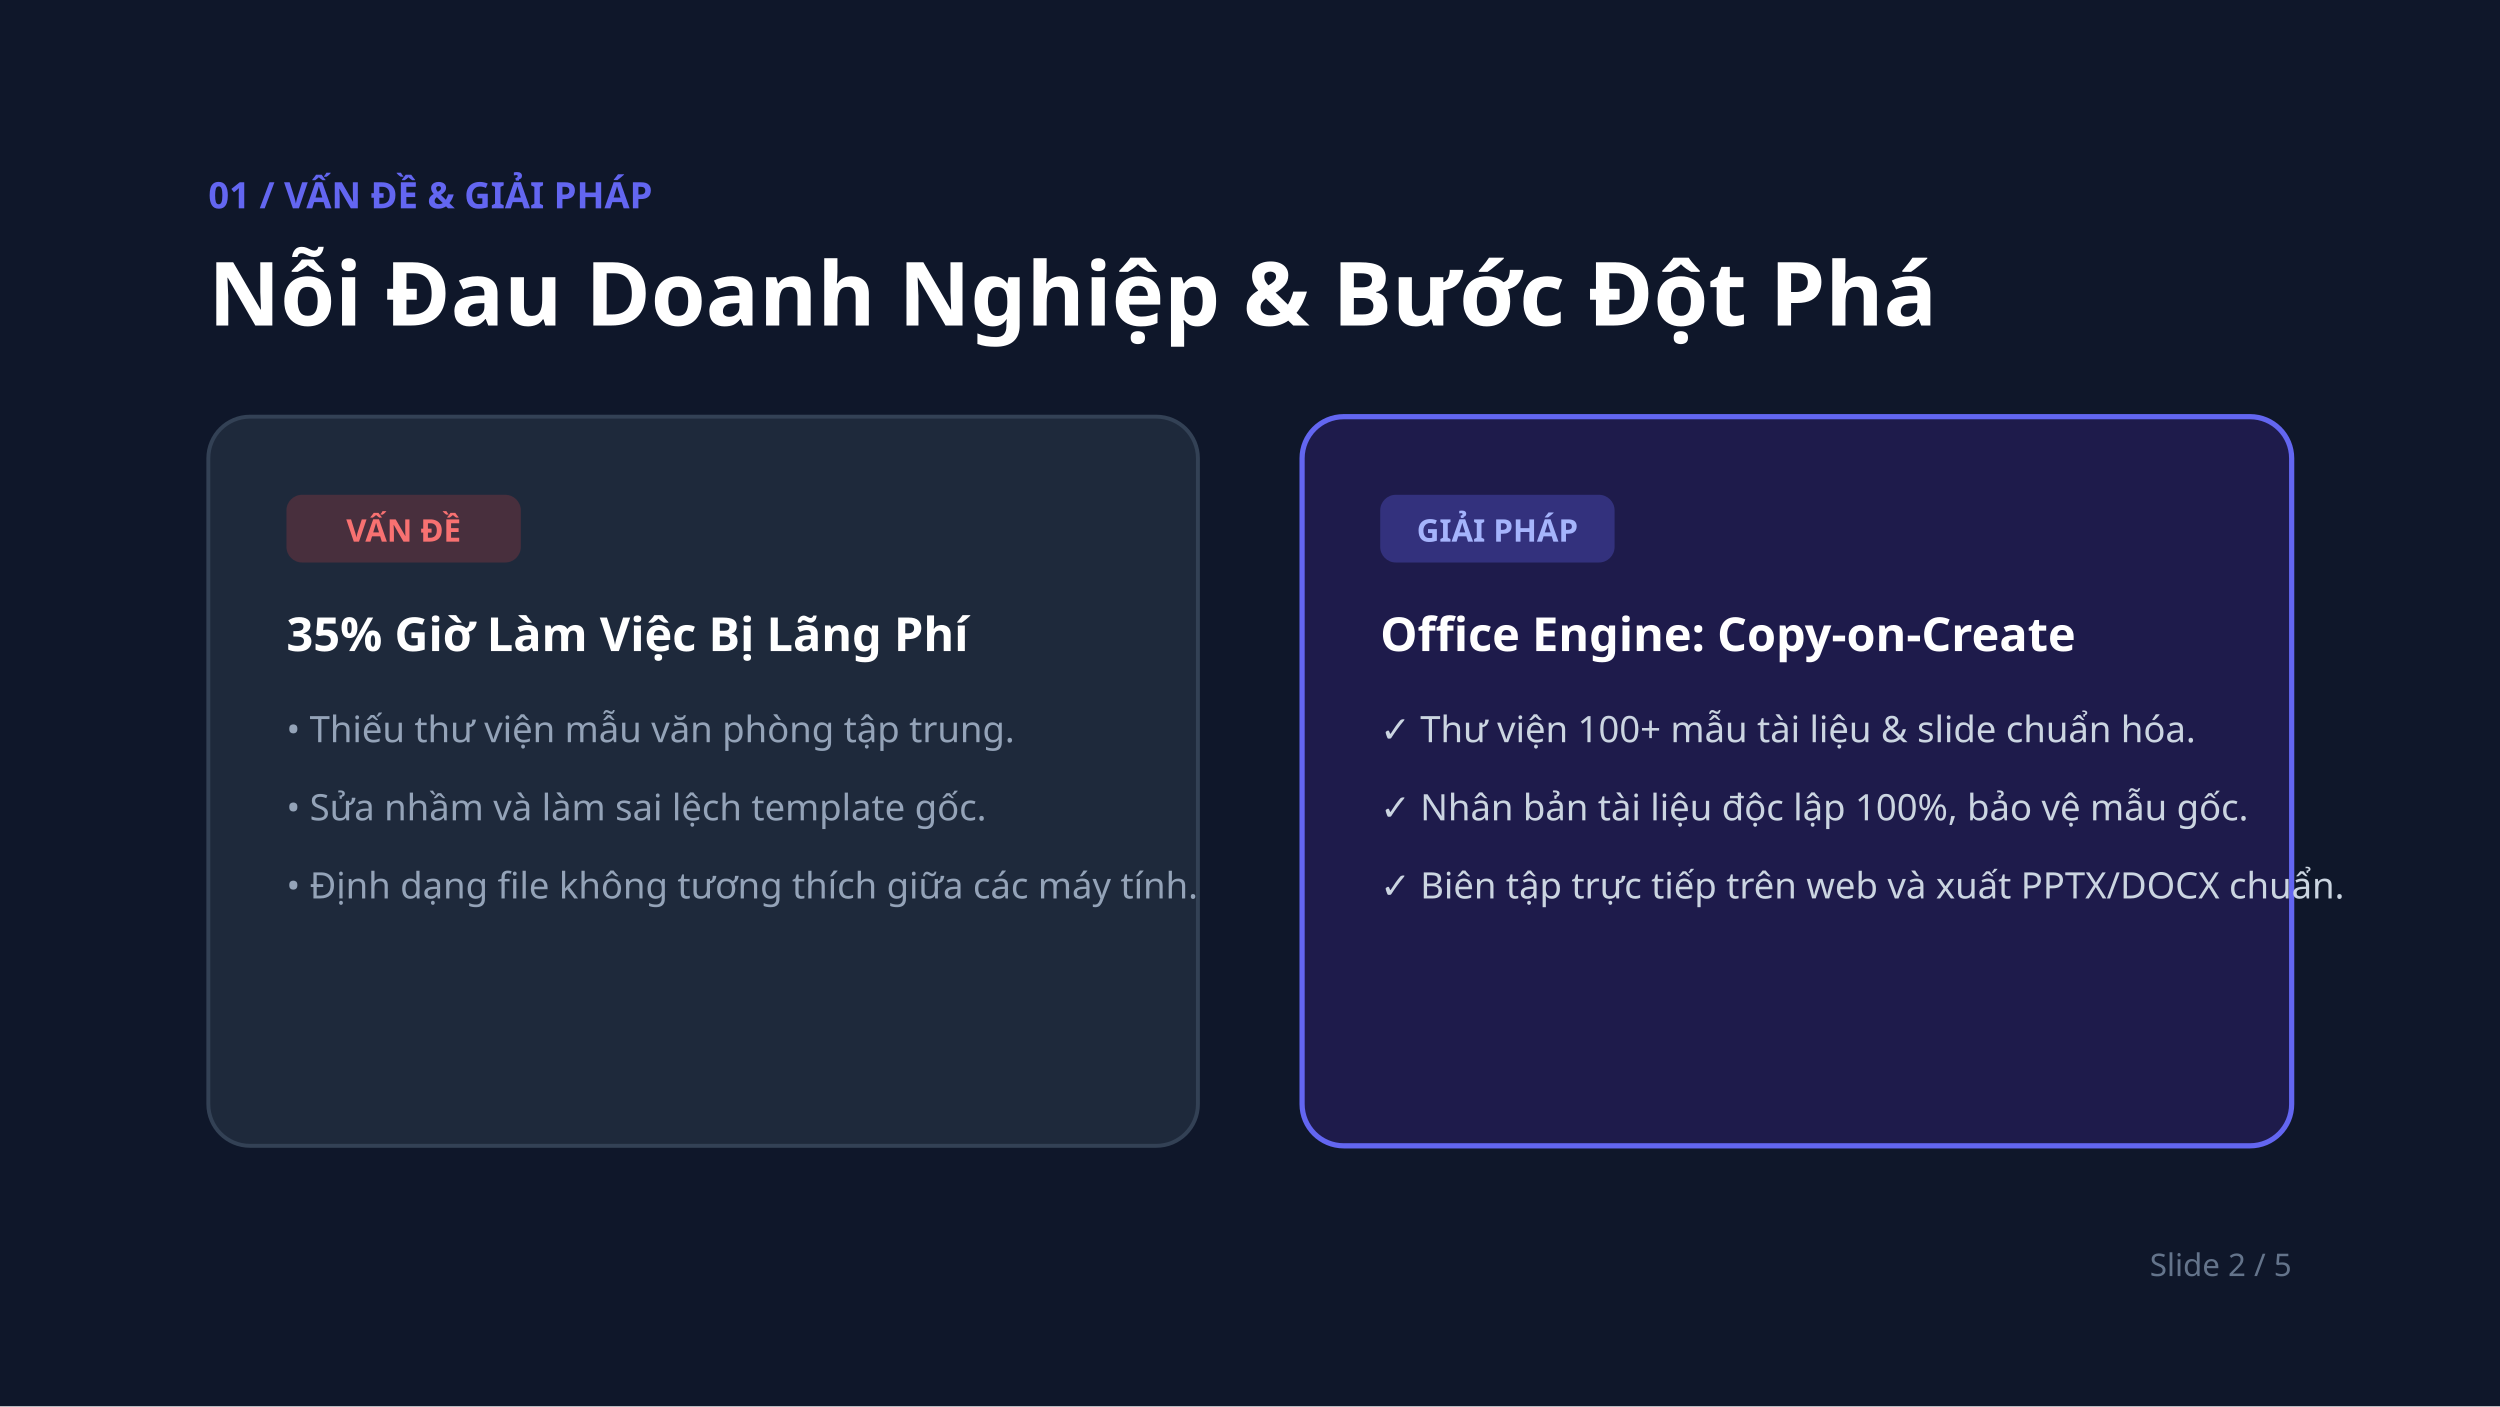
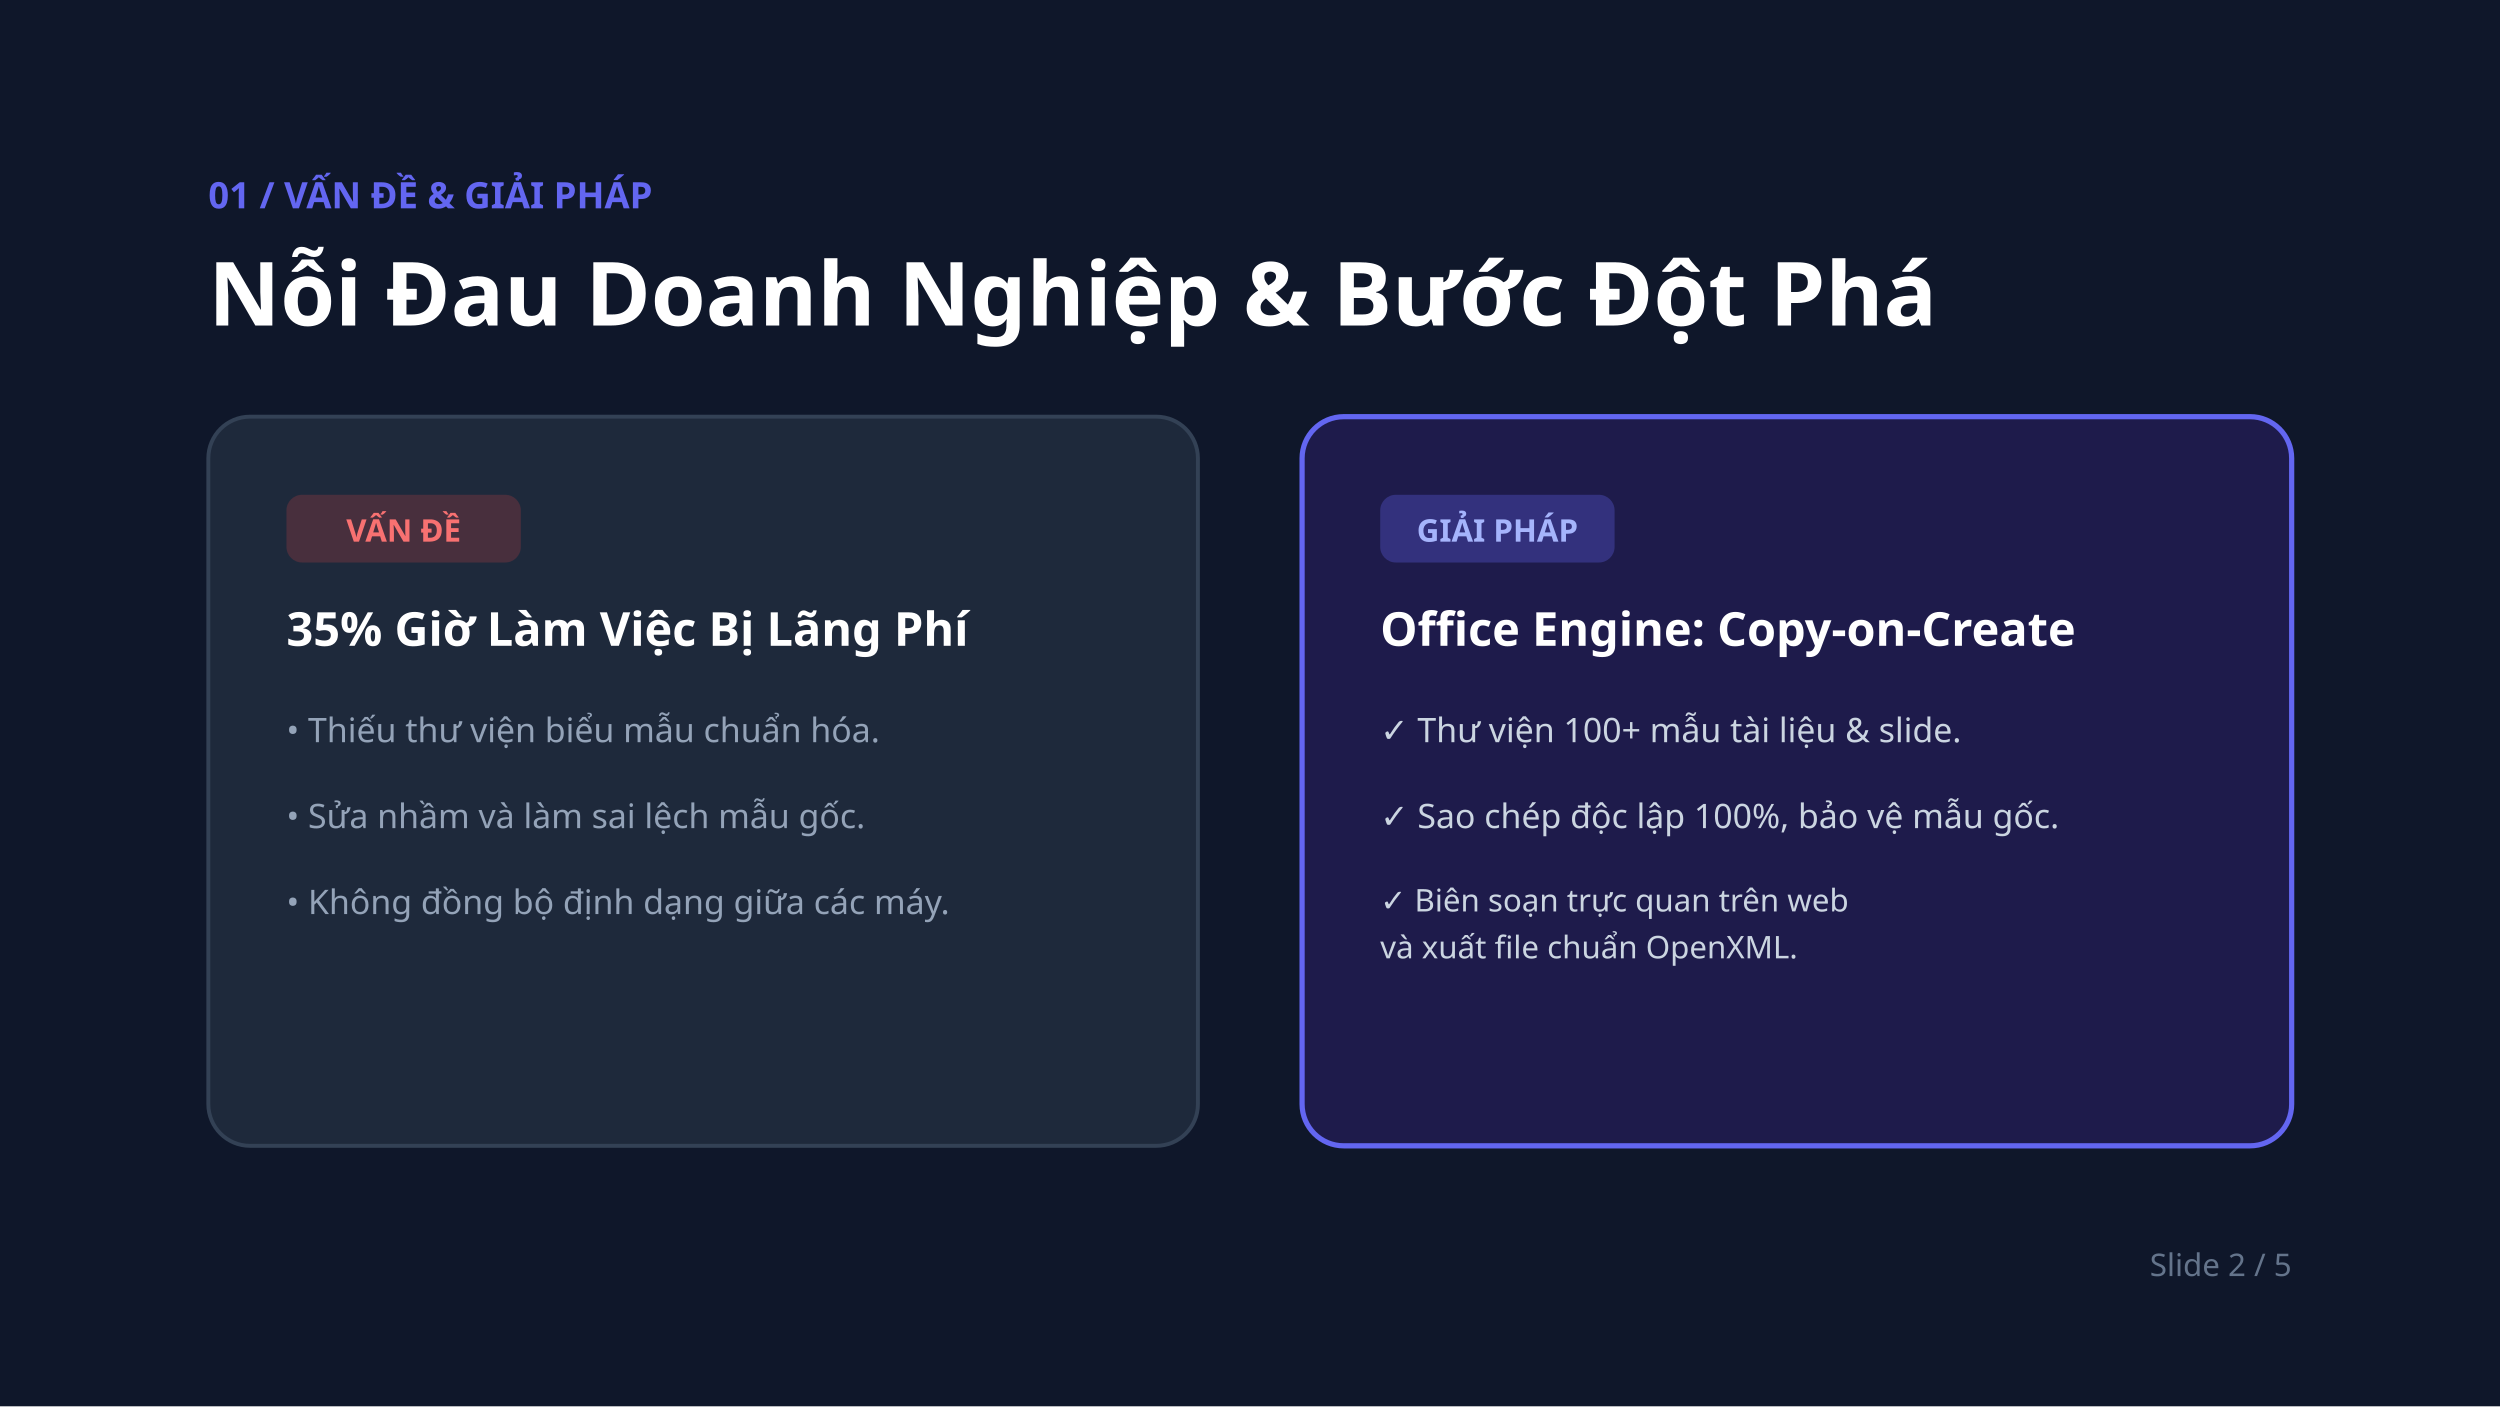
<svg xmlns="http://www.w3.org/2000/svg" viewBox="0 0 960 540" width="100%" height="100%">
  <rect width="100%" height="100%" fill="#0f172a" />
  <text x="80" y="80" font-size="14" font-family="sans-serif" font-weight="bold" fill="#6366f1">01 / VẤN ĐỀ &amp; GIẢI PHÁP</text>
  <text x="80" y="125" font-size="34" font-family="sans-serif" font-weight="800" fill="#ffffff">Nỗi Đau Doanh Nghiệp &amp; Bước Đột Phá</text>
  <rect x="80" y="160" width="380" height="280" rx="16" fill="#1e293b" stroke="#334155" stroke-width="1.5" />
  <rect x="110" y="190" width="90" height="26" rx="6" fill="#ef4444" opacity="0.2" />
  <text x="155" y="208" font-size="12" font-family="sans-serif" font-weight="bold" fill="#f87171" text-anchor="middle">VẤN ĐỀ</text>
-   <text x="110" y="250" font-size="18" font-family="sans-serif" font-weight="bold" fill="#ffffff">35% Giờ Làm Việc Bị Lãng Phí</text>
-   <text x="110" y="285" font-size="14" font-family="sans-serif" fill="#94a3b8">• Thiếu thư viện mẫu văn phòng tập trung.</text>
-   <text x="110" y="315" font-size="14" font-family="sans-serif" fill="#94a3b8">• Sửa nhầm và làm sai lệch template gốc.</text>
-   <text x="110" y="345" font-size="14" font-family="sans-serif" fill="#94a3b8">• Định dạng file không tương thích giữa các máy tính.</text>
+   <text x="110" y="248" font-size="18" font-family="sans-serif" font-weight="bold" fill="#ffffff">35% Giờ Làm Việc Bị Lãng Phí</text>
+   <text x="110" y="285" font-size="13" font-family="sans-serif" fill="#94a3b8">• Thiếu thư viện biểu mẫu chuẩn hóa.</text>
+   <text x="110" y="318" font-size="13" font-family="sans-serif" fill="#94a3b8">• Sửa nhầm và làm sai lệch mẫu gốc.</text>
+   <text x="110" y="351" font-size="13" font-family="sans-serif" fill="#94a3b8">• Không đồng bộ định dạng giữa các máy.</text>
  <rect x="500" y="160" width="380" height="280" rx="16" fill="#1e1b4b" stroke="#6366f1" stroke-width="2" />
  <rect x="530" y="190" width="90" height="26" rx="6" fill="#6366f1" opacity="0.3" />
  <text x="575" y="208" font-size="12" font-family="sans-serif" font-weight="bold" fill="#a5b4fc" text-anchor="middle">GIẢI PHÁP</text>
-   <text x="530" y="250" font-size="18" font-family="sans-serif" font-weight="bold" fill="#ffffff">Office Engine: Copy-on-Create</text>
-   <text x="530" y="285" font-size="14" font-family="sans-serif" fill="#cbd5e1">✓ Thư viện 100+ mẫu tài liệu &amp; slide chuẩn hóa.</text>
-   <text x="530" y="315" font-size="14" font-family="sans-serif" fill="#cbd5e1">✓ Nhân bản tài liệu độc lập 100%, bảo vệ mẫu gốc.</text>
-   <text x="530" y="345" font-size="14" font-family="sans-serif" fill="#cbd5e1">✓ Biên tập trực tiếp trên web và xuất PPTX/DOCX chuẩn.</text>
+   <text x="530" y="248" font-size="18" font-family="sans-serif" font-weight="bold" fill="#ffffff">Office Engine: Copy-on-Create</text>
+   <text x="530" y="285" font-size="13" font-family="sans-serif" fill="#cbd5e1">✓ Thư viện 100+ mẫu tài liệu &amp; slide.</text>
+   <text x="530" y="318" font-size="13" font-family="sans-serif" fill="#cbd5e1">✓ Sao chép độc lập 100%, bảo vệ mẫu gốc.</text>
+   <text x="530" y="350" font-size="12" font-family="sans-serif" fill="#cbd5e1">
+     <tspan x="530" dy="0">✓ Biên soạn trực quan trên web</tspan>
+     <tspan x="530" dy="18">và xuất file chuẩn OpenXML.</tspan>
+   </text>
  <text x="880" y="490" font-size="12" font-family="sans-serif" fill="#64748b" text-anchor="end">Slide 2 / 5</text>
</svg>
